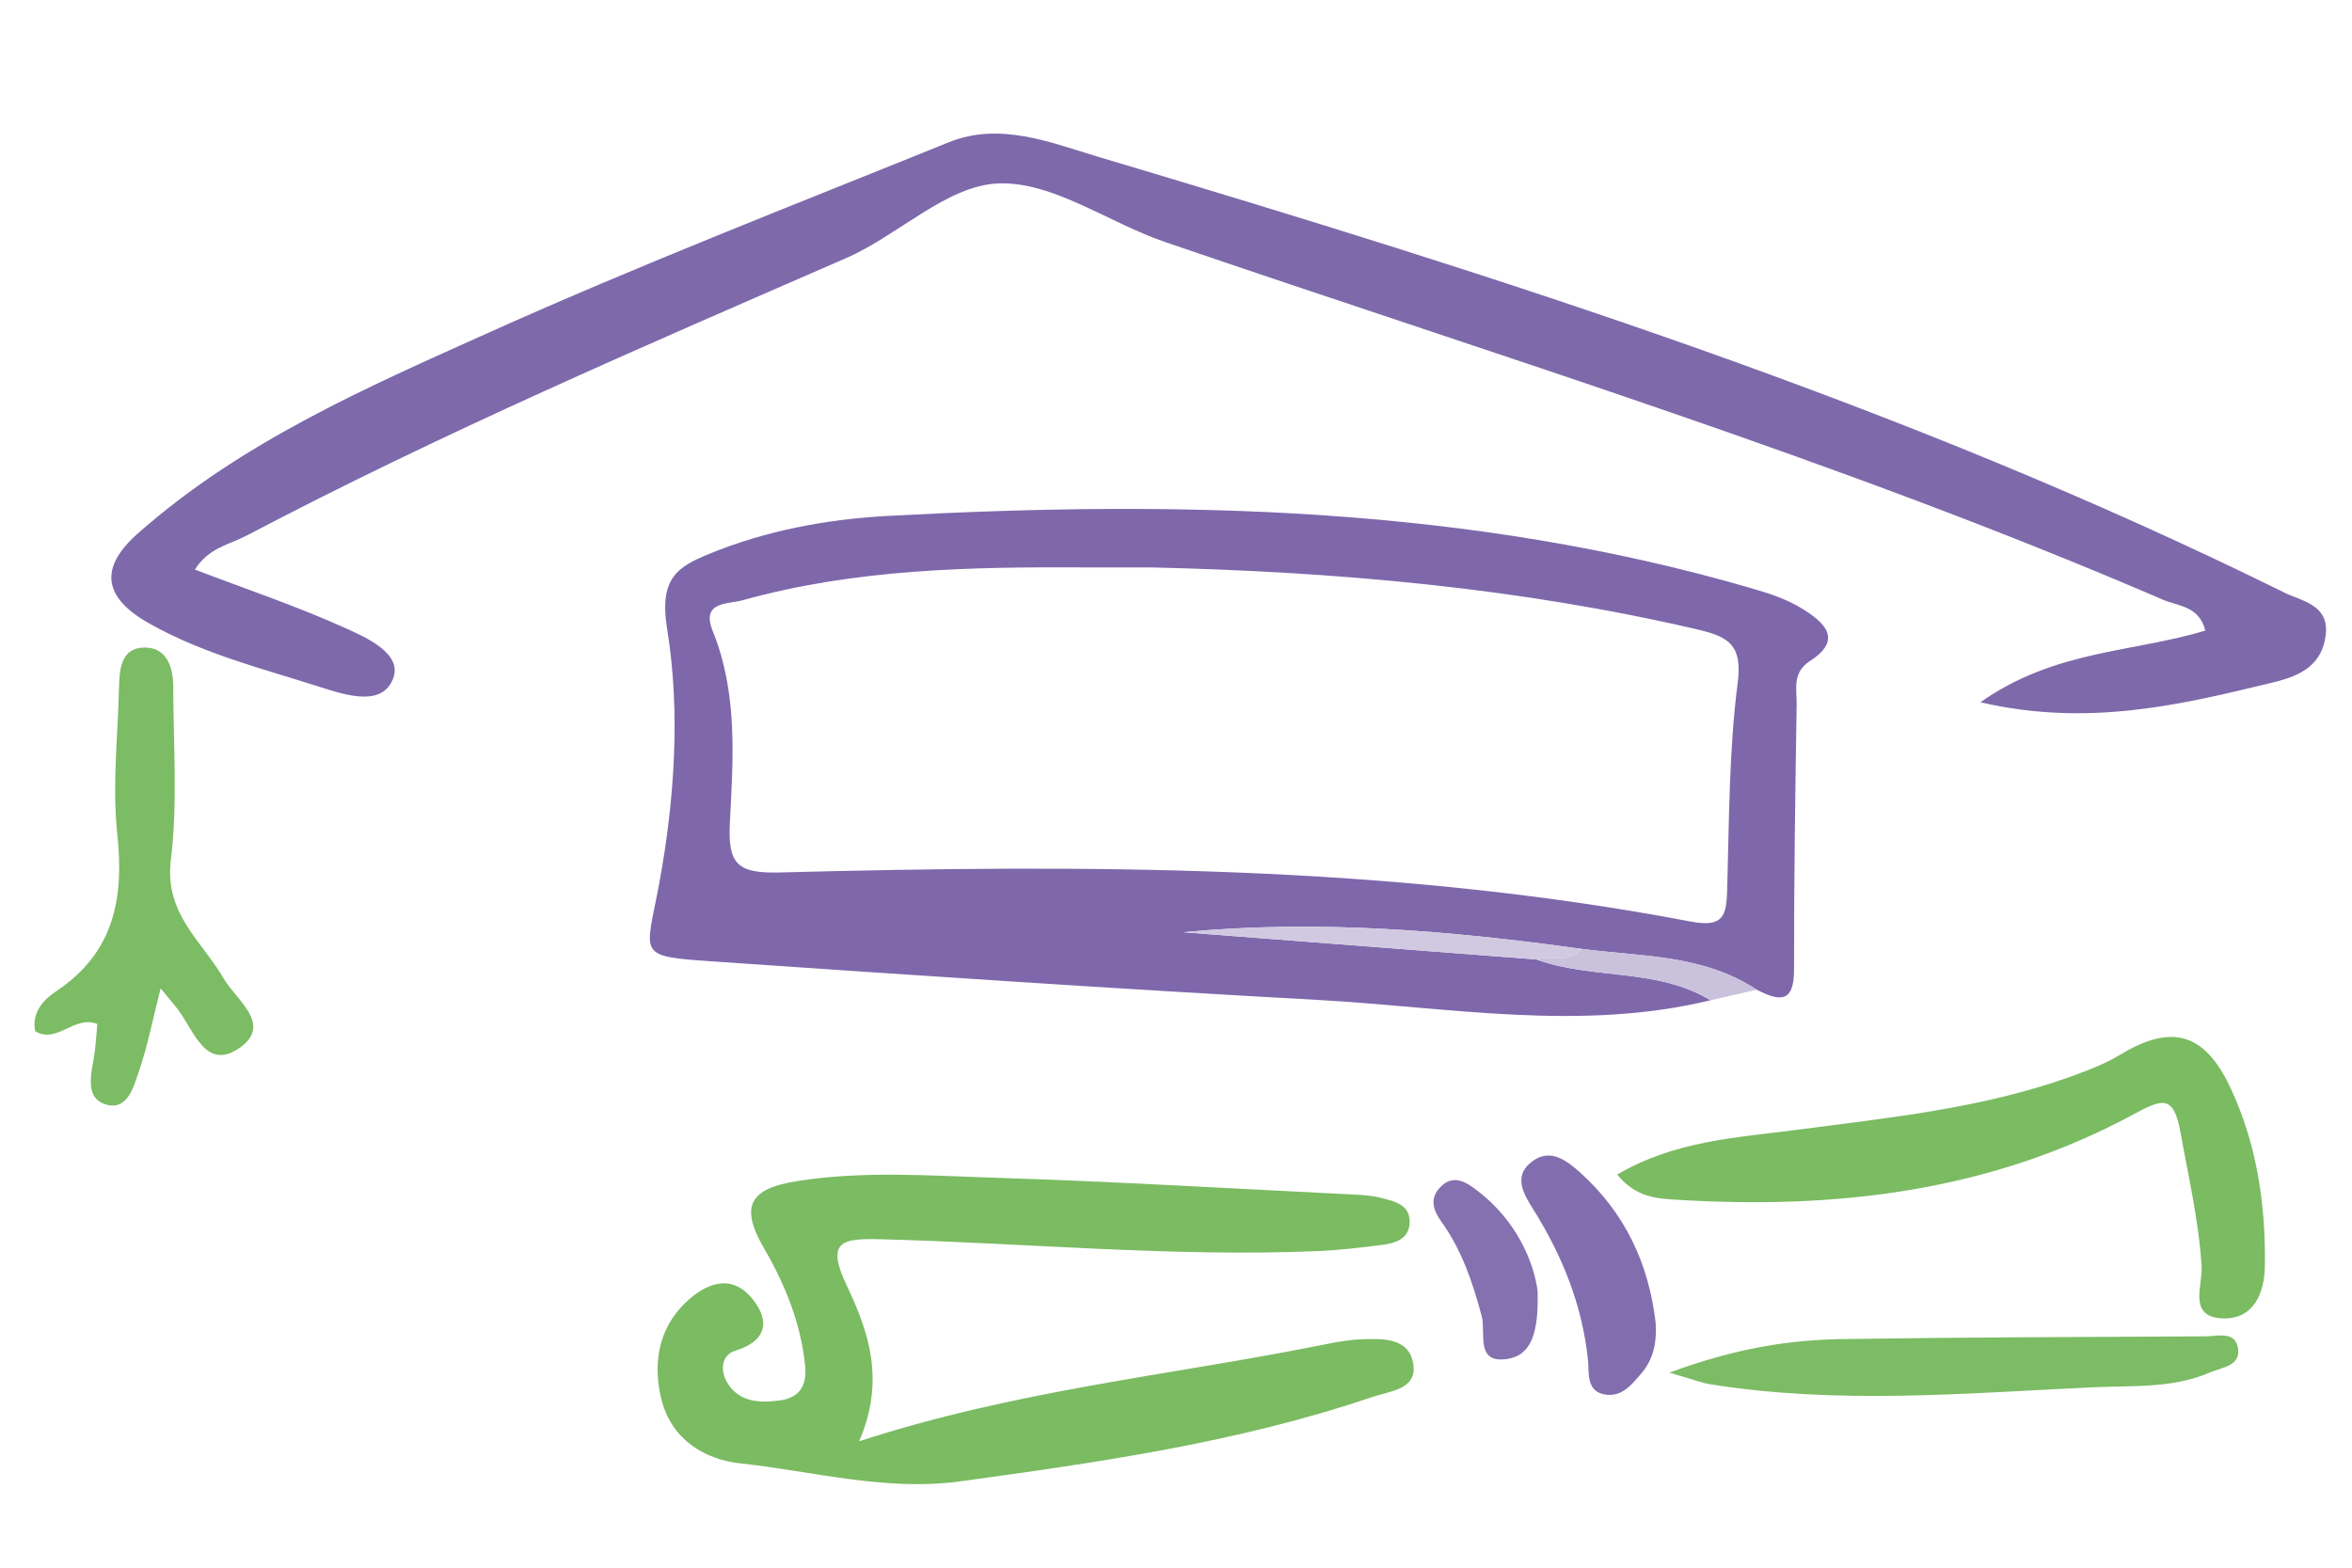
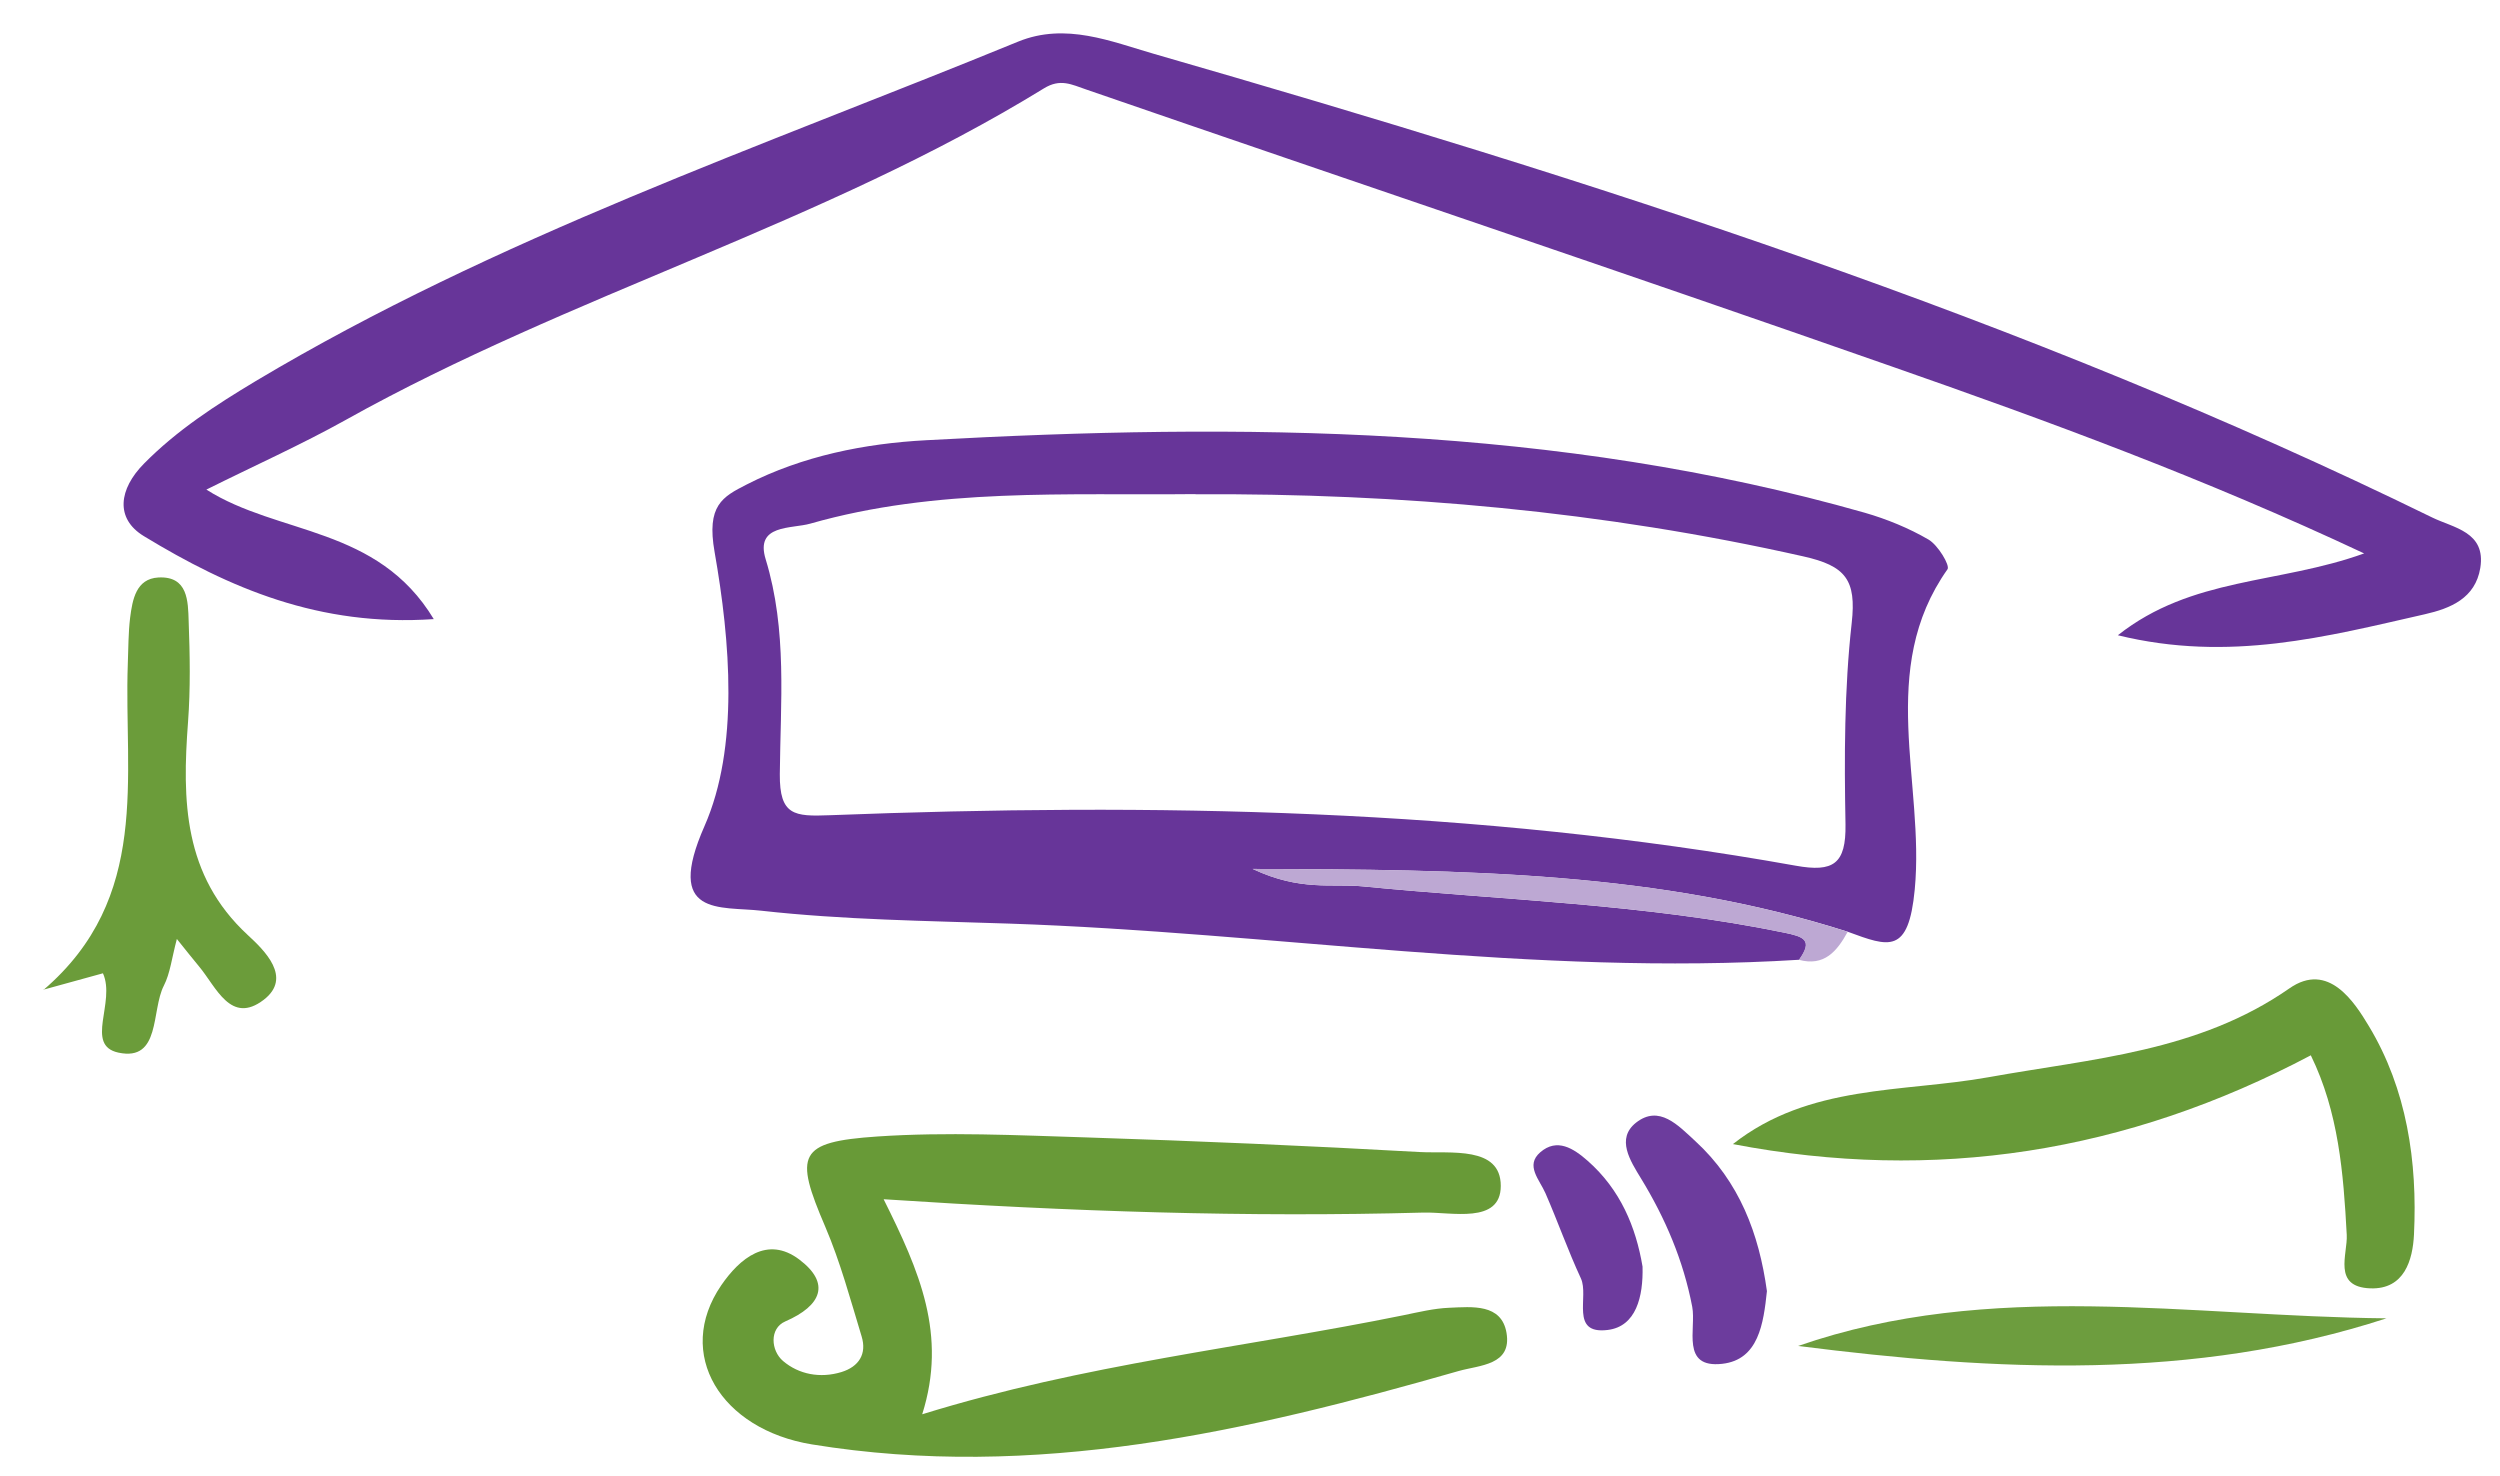
- <svg xmlns="http://www.w3.org/2000/svg" id="_Слой_1" data-name="Слой 1" viewBox="0 0 216 144">
+ <svg xmlns="http://www.w3.org/2000/svg" id="_Слой_1" data-name="Слой 1" viewBox="0 0 161 95">
  <defs>
    <style>
      .cls-1 {
-         fill: #7e69ab;
+         fill: #6d9d3e;
+       }
+ 
+       .cls-1, .cls-2, .cls-3, .cls-4, .cls-5, .cls-6, .cls-7, .cls-8 {
+         stroke-width: 0px;
      }

      .cls-2 {
-         fill: #8571b0;
+         fill: #bda8d3;
      }

      .cls-3 {
-         fill: #7cbc64;
+         fill: #689a38;
      }

      .cls-4 {
-         fill: #7bbb62;
+         fill: #6b9c3a;
      }

      .cls-5 {
-         fill: #d1c9e1;
+         fill: #6c3b9d;
      }

      .cls-6 {
-         fill: #7e68ab;
+         fill: #6c3c9d;
      }

      .cls-7 {
-         fill: #826eae;
+         fill: #673599;
      }

      .cls-8 {
-         fill: #cac1dc;
+         fill: #689a37;
      }
    </style>
  </defs>
-   <path class="cls-6" d="M157.09,91.88c-12.02,2.91-24.05,.63-36.06-.03-18.53-1.02-37.05-2.26-55.57-3.54-7.12-.49-6.15-.48-4.91-7.21,1.4-7.6,1.95-15.74,.72-23.3-.76-4.68,.94-5.72,3.8-6.9,5.24-2.16,10.86-3.21,16.46-3.51,26.74-1.45,53.36-.93,79.37,6.66,1.58,.46,3.21,.99,4.59,1.85,1.95,1.2,3.87,2.8,.74,4.81-1.67,1.08-1.21,2.6-1.23,4-.13,8.13-.25,16.27-.24,24.4,0,3.17-1.47,2.79-3.44,1.8-4.9-3.25-10.6-3.04-16.08-3.75-12.14-1.69-24.31-2.71-36.58-1.53,10.81,.83,21.63,1.67,32.44,2.5,5.18,1.88,11.06,.75,15.98,3.75Zm-51.41-39.76c-1.99,0-3.98,0-5.96,0-10.62-.06-21.21,.14-31.54,3.02-1.31,.37-3.84,.07-2.72,2.84,2.31,5.71,1.87,11.7,1.57,17.59-.2,3.81,.69,4.67,4.58,4.57,28-.73,55.99-.77,83.66,4.51,3.07,.58,3.28-.58,3.35-2.98,.18-6.32,.16-12.68,.96-18.92,.45-3.49-.8-4.25-3.64-4.92-16.54-3.86-33.33-5.32-50.25-5.71Z" />
-   <path class="cls-1" d="M181.87,64.51c6.84-4.83,14.08-4.58,20.66-6.59-.57-2.27-2.49-2.23-3.88-2.83-29.89-12.88-60.99-22.35-91.71-32.88-5.16-1.77-10.27-5.57-15.28-5.36-4.74,.2-9.17,4.78-13.98,6.87-18.55,8.08-37.13,16.06-55.06,25.49-1.54,.81-3.46,1.09-4.72,3.11,4.72,1.8,9.36,3.36,13.81,5.37,1.98,.89,5.25,2.35,4.4,4.62-.99,2.65-4.38,1.54-6.63,.82-5.36-1.71-10.87-3.08-15.82-5.89-4.18-2.37-4.58-5.07-1.01-8.23,9.46-8.38,20.95-13.39,32.26-18.47,13.89-6.24,28.1-11.75,42.22-17.47,4.65-1.89,9.3,0,13.58,1.29,37.16,11.08,74.11,22.79,109.03,40.05,1.64,.81,4.16,1.12,3.85,3.88-.31,2.73-2.21,3.75-4.7,4.36-8.53,2.07-17.04,4.16-27.01,1.86Z" />
-   <path class="cls-4" d="M78.9,132.39c14.5-4.72,28.68-6.07,42.57-8.86,1.13-.23,2.28-.45,3.43-.5,2-.08,4.5-.21,4.89,2.25,.38,2.36-2.12,2.48-3.79,3.05-12.29,4.17-25.05,5.99-37.83,7.74-6.82,.93-13.47-.92-20.17-1.65-3.42-.37-6.39-2.29-7.27-5.93-.77-3.18-.3-6.38,2.19-8.8,1.8-1.74,4.12-2.78,6.08-.5,1.63,1.91,1.65,3.91-1.45,4.87-1.37,.42-1.39,1.91-.76,2.95,1.1,1.81,3,1.88,4.86,1.62,1.81-.25,2.47-1.41,2.29-3.19-.39-3.89-1.84-7.45-3.76-10.75-2.27-3.9-1.36-5.52,3.08-6.21,6.13-.96,12.23-.48,18.33-.29,10.75,.34,21.49,.98,32.24,1.51,.99,.05,2,.08,2.95,.32,1.25,.32,2.79,.6,2.67,2.38-.09,1.42-1.33,1.8-2.51,1.95-1.97,.25-3.94,.48-5.92,.57-13.43,.56-26.81-.75-40.22-1.09-3.53-.09-4.95,.22-3.04,4.25,1.97,4.15,3.59,8.64,1.14,14.31Z" />
-   <path class="cls-4" d="M148.51,107.89c5.31-3.11,10.93-3.38,16.43-4.1,8.52-1.12,17.1-1.97,25.26-4.91,1.55-.56,3.13-1.16,4.53-2.01,4.62-2.8,7.68-2.07,10.06,2.95,2.46,5.18,3.29,10.78,3.21,16.48-.04,2.5-1.04,4.92-3.91,4.8-3.18-.14-1.8-3.04-1.9-4.73-.25-4.18-1.2-8.21-1.93-12.3-.65-3.63-1.71-3.12-4.48-1.63-13.07,7.03-27.26,8.67-41.83,7.76-1.72-.11-3.7-.17-5.44-2.32Z" />
-   <path class="cls-3" d="M3.23,94.71c-.35-1.75,.83-2.93,1.93-3.66,5.3-3.54,6.25-8.47,5.61-14.45-.47-4.42,.05-8.96,.16-13.44,.04-1.71,.19-3.69,2.37-3.68,2.02,0,2.61,1.82,2.61,3.6,.01,5.32,.42,10.69-.22,15.93-.6,4.95,2.87,7.44,4.87,10.9,1.13,1.95,4.45,4.15,1.53,6.28-3.17,2.31-4.27-1.52-5.77-3.49-.37-.48-.77-.94-1.57-1.91-.73,2.88-1.19,5.27-1.97,7.54-.5,1.47-1.06,3.77-3.12,3.1-1.87-.61-1.29-2.75-1.02-4.4,.15-.96,.2-1.93,.3-2.97-2.14-.85-3.67,1.87-5.71,.66Z" />
-   <path class="cls-3" d="M153.32,126.08c6.17-2.27,11.03-3.01,15.97-3.08,11.07-.17,22.15-.19,33.22-.25,1.09,0,2.66-.49,2.99,.93,.42,1.79-1.44,1.91-2.55,2.39-3.44,1.49-7.16,1.19-10.77,1.36-11.71,.55-23.43,1.6-35.12-.28-.75-.12-1.48-.41-3.74-1.06Z" />
-   <path class="cls-7" d="M152.05,121.5c.11,1.73-.15,3.3-1.32,4.66-.88,1.03-1.75,2.13-3.22,1.95-1.87-.23-1.56-2-1.67-3.15-.52-5.06-2.35-9.59-5.02-13.86-.85-1.36-1.93-3.05-.12-4.41,1.67-1.26,3.16-.11,4.4,1,4.11,3.69,6.32,8.36,6.95,13.81Z" />
-   <path class="cls-2" d="M141.21,118.65c.09,3.64-.51,5.81-2.75,6.17-3.02,.49-1.98-2.4-2.38-3.9-.82-3.08-1.81-6.05-3.68-8.66-.73-1.02-1.16-2.08-.19-3.15,1.26-1.38,2.52-.47,3.52,.3,3.48,2.68,5.12,6.39,5.49,9.24Z" />
-   <path class="cls-8" d="M145.25,87.16c5.48,.72,11.18,.5,16.08,3.75-1.41,.32-2.82,.64-4.24,.97-4.92-3-10.8-1.87-15.98-3.75,1.38-.34,2.99,.34,4.14-.97Z" />
-   <path class="cls-5" d="M145.25,87.16c-1.15,1.31-2.76,.63-4.14,.97-10.82-.83-21.63-1.67-32.44-2.5,12.27-1.18,24.44-.16,36.58,1.53Z" />
+   <path class="cls-7" d="M115.85,61.81c-17.04,1.06-33.9-1.76-50.86-2.33-5.33-.18-10.67-.24-15.96-.83-2.66-.3-6.25.43-3.66-5.45,2.23-5.07,1.66-11.9.65-17.65-.53-3,.5-3.55,2.07-4.35,3.6-1.84,7.6-2.64,11.56-2.85,20.34-1.12,40.61-.98,60.44,4.67,1.42.41,2.84.99,4.11,1.73.61.36,1.39,1.66,1.22,1.91-4.57,6.46-1.46,13.78-2.11,20.62-.4,4.2-1.66,3.7-4.3,2.73-12.12-3.87-24.59-4.01-38.33-4.05,3.08,1.45,5.1.93,7.06,1.12,9.06.89,18.19,1.13,27.16,2.98,1.26.26,1.89.46.97,1.75ZM76.99,31.82c-8.31.09-16.67-.42-24.8,1.9-1.22.35-3.58.03-2.88,2.3,1.4,4.58.95,9.23.91,13.84-.02,2.66.93,2.73,3.22,2.64,20.83-.8,41.61-.44,62.2,3.25,2.43.44,3.25-.11,3.21-2.66-.08-4.32-.08-8.68.4-12.97.31-2.78-.39-3.68-3.12-4.29-12.9-2.91-25.95-4.07-39.15-4Z" />
+   <path class="cls-7" d="M27.94,39.87c-7.38.51-13.19-2.01-18.67-5.34-1.88-1.14-1.61-3.04,0-4.67,2.13-2.16,4.62-3.77,7.2-5.32C31.96,15.29,48.98,9.48,65.57,2.68c3.06-1.25,6,0,8.75.79,28.1,8.11,55.94,16.95,82.3,29.85,1.38.68,3.49.92,3.11,3.26-.32,1.94-1.9,2.6-3.58,2.98-6.3,1.43-12.58,3.11-19.76,1.35,4.77-3.77,10.34-3.28,15.86-5.27-10.3-4.84-20.35-8.52-30.45-12.05-17.24-6.04-34.56-11.86-51.83-17.82-.97-.33-1.68-.73-2.74-.08-14.21,8.74-30.44,13.24-44.96,21.35-2.87,1.6-5.89,2.95-8.98,4.49,4.65,2.95,11.02,2.33,14.65,8.35Z" />
+   <path class="cls-8" d="M56.9,77.22c2.32,4.65,4.11,8.74,2.49,13.86,10.46-3.24,20.83-4.31,31-6.38.97-.2,1.96-.44,2.94-.48,1.47-.06,3.37-.28,3.69,1.62.35,2.08-1.72,2.07-3.07,2.45-13.62,3.9-27.3,7.07-41.66,4.73-5.87-.96-8.87-5.83-5.84-10.25,1.19-1.73,2.96-3.21,5.02-1.66,2.03,1.53,1.45,2.97-.9,3.99-1.03.45-.93,1.88-.14,2.55,1.01.86,2.39,1.13,3.76.71,1.13-.35,1.64-1.17,1.3-2.29-.72-2.37-1.37-4.79-2.34-7.06-2.01-4.68-1.77-5.47,3.35-5.82,4.47-.3,8.98-.08,13.47.06,7.15.23,14.3.54,21.44.94,2,.11,5.24-.41,5.24,2.18,0,2.49-3.19,1.67-4.99,1.72-11.31.31-22.61-.06-34.77-.86Z" />
+   <path class="cls-3" d="M148.82,67.96c-11.88,6.28-24.22,8.21-37.22,5.72,4.92-3.87,10.9-3.31,16.48-4.31,6.67-1.2,13.49-1.63,19.36-5.72,2.51-1.75,4.19.89,5.12,2.44,2.44,4.05,3.13,8.72,2.9,13.42-.08,1.62-.61,3.54-2.81,3.46-2.46-.09-1.45-2.21-1.52-3.45-.21-3.98-.53-7.91-2.31-11.55Z" />
+   <path class="cls-4" d="M2.79,63.76c6.95-5.95,5.18-13.75,5.44-20.99.04-1,.03-2,.15-2.99.15-1.16.38-2.51,1.82-2.59,1.91-.1,1.91,1.53,1.95,2.82.08,2.16.12,4.33-.04,6.48-.38,5.05-.31,9.88,3.84,13.72,1.06.98,2.91,2.74,1.03,4.18-2.12,1.62-3.05-.82-4.16-2.15-.41-.49-.8-.99-1.43-1.77-.33,1.24-.43,2.21-.84,3.01-.82,1.6-.19,4.89-2.92,4.31-2.2-.47-.16-3.24-1-5.11-1.2.33-2.53.7-3.85,1.06Z" />
+   <path class="cls-1" d="M153.69,84.9c-12.44,4.05-25.14,3.4-37.89,1.78,12.41-4.31,25.2-1.9,37.89-1.78Z" />
+   <path class="cls-6" d="M113.79,83.15c-.22,2.07-.53,4.42-2.88,4.68-2.69.3-1.66-2.26-1.93-3.67-.57-2.98-1.73-5.7-3.3-8.27-.69-1.13-1.62-2.56-.32-3.59,1.49-1.17,2.71.17,3.82,1.19,2.84,2.61,4.1,5.96,4.61,9.66Z" />
+   <path class="cls-2" d="M115.85,61.81c.92-1.28.29-1.49-.97-1.75-8.96-1.85-18.09-2.09-27.16-2.98-1.95-.19-3.98.33-7.06-1.12,13.73.03,26.21.17,38.33,4.05-.68,1.24-1.5,2.25-3.15,1.8Z" />
+   <path class="cls-5" d="M105.78,81.57c.05,1.93-.41,3.86-2.25,4.08-2.45.3-1.18-2.16-1.72-3.32-.83-1.79-1.49-3.67-2.28-5.48-.38-.88-1.32-1.79-.34-2.64,1.08-.94,2.14-.26,3.06.55,2.1,1.85,3.1,4.25,3.53,6.81Z" />
</svg>
